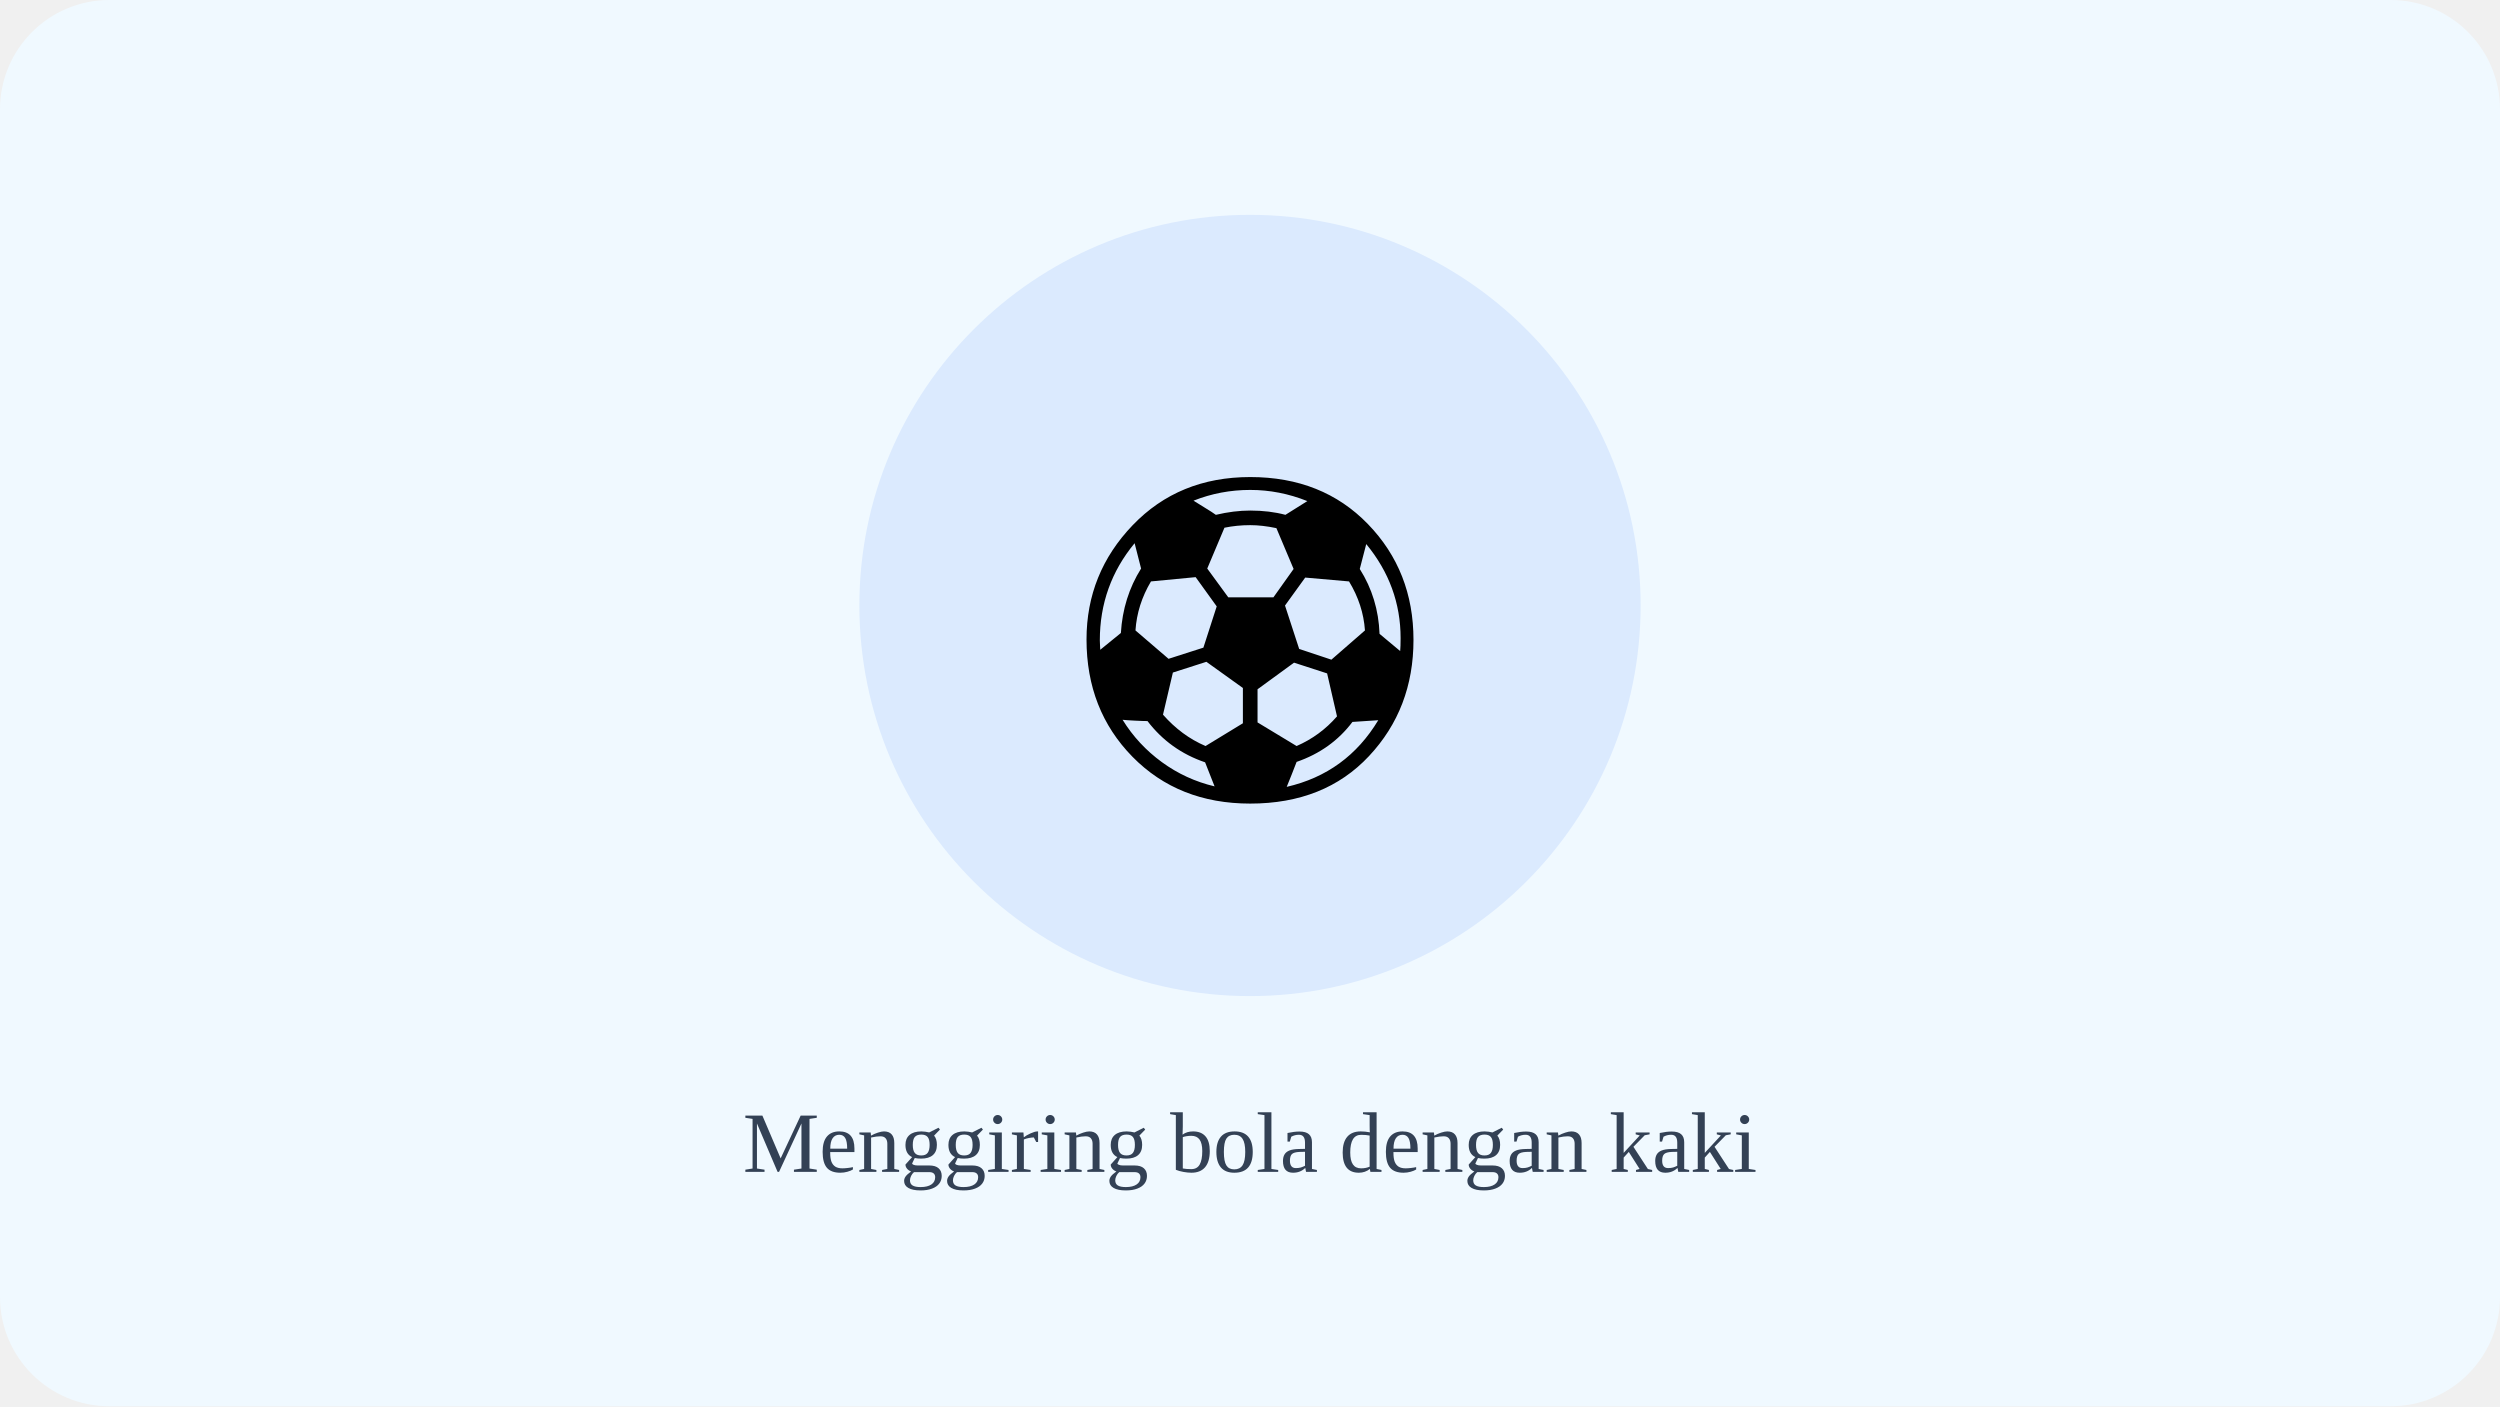
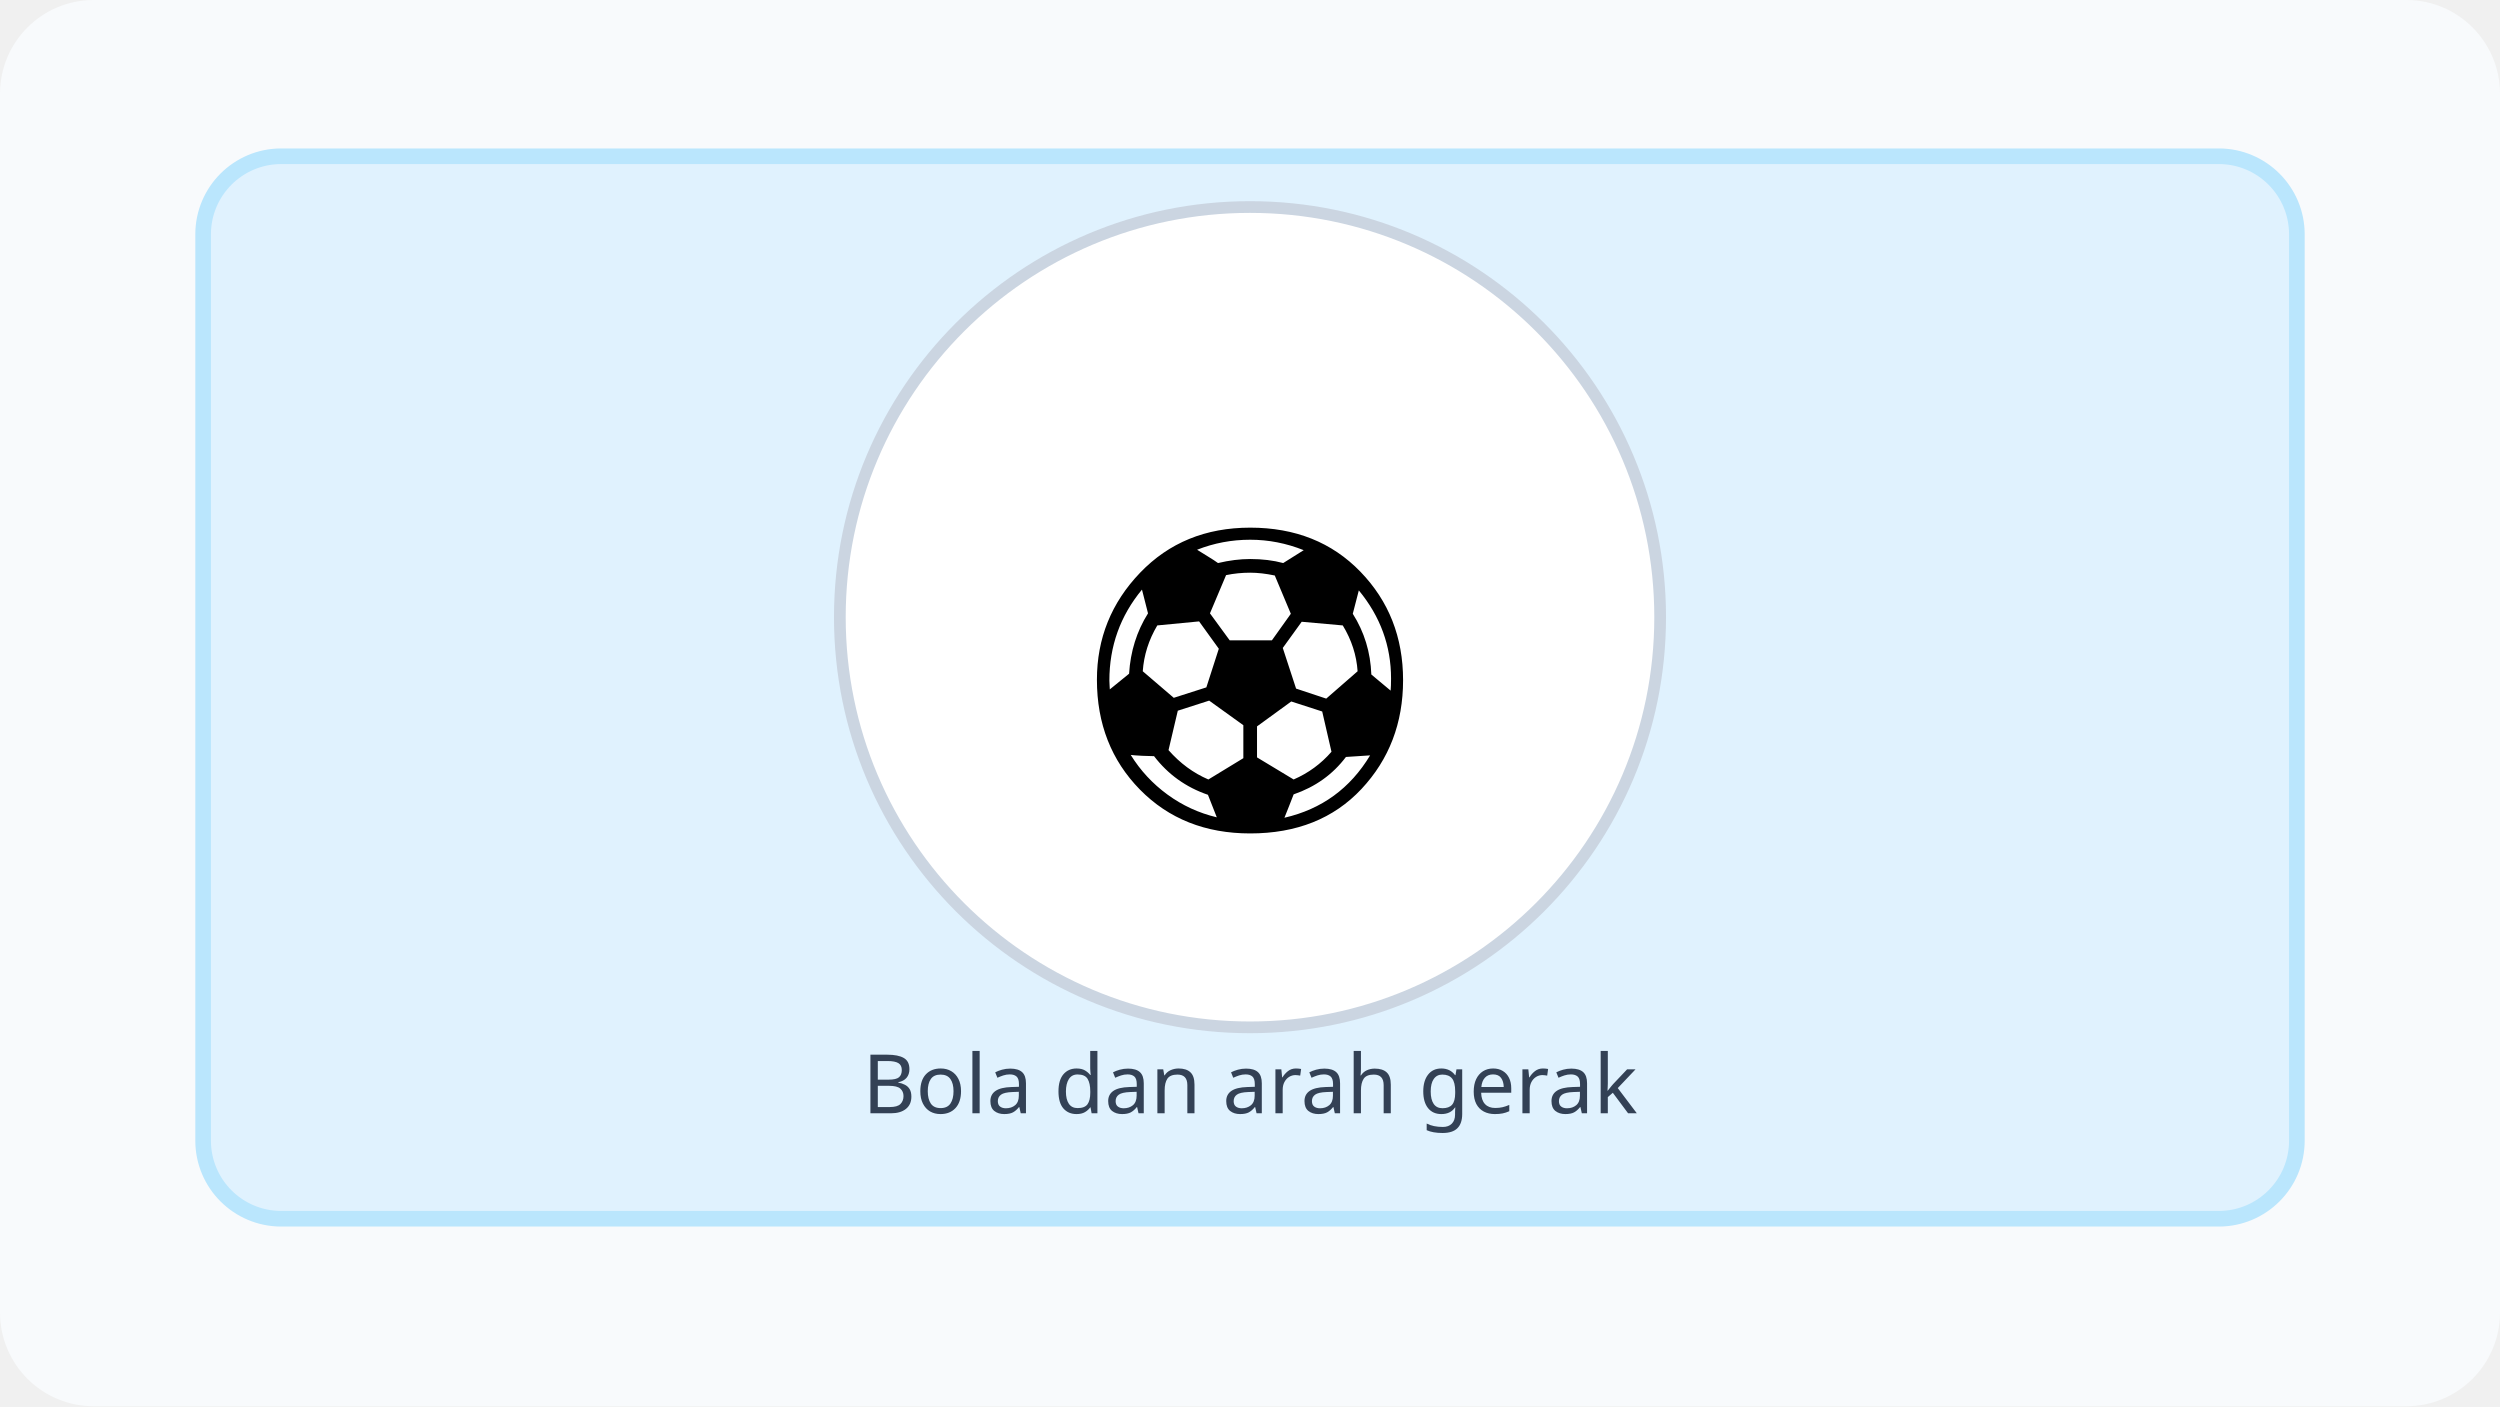
- <svg xmlns="http://www.w3.org/2000/svg" width="640" height="360" viewBox="0 0 640 360">
-   <rect width="640" height="360" rx="28" fill="#f0f9ff" />
-   <circle cx="320" cy="155" r="100" fill="#dbeafe" />
-   <text x="320" y="200" font-size="110" text-anchor="middle">⚽</text>
-   <text x="320" y="300" font-size="22" fill="#334155" text-anchor="middle">Menggiring bola dengan kaki</text>
+ <svg xmlns="http://www.w3.org/2000/svg" width="640" height="360" viewBox="0 0 640 360" role="img" aria-label="PJOK Unit 3 stimulus 9">
+   <rect width="640" height="360" rx="24" fill="#f8fafc" />
+   <rect x="52" y="40" width="536" height="272" rx="20" fill="#e0f2fe" stroke="#bae6fd" stroke-width="4" />
+   <circle cx="320" cy="158" r="105" fill="#fff" stroke="#cbd5e1" stroke-width="3" />
+   <text x="320" y="208" font-size="103" text-anchor="middle" font-family="sans-serif">⚽</text>
+   <text x="320" y="285" font-size="21" text-anchor="middle" font-family="sans-serif" fill="#334155">Bola dan arah gerak</text>
</svg>
